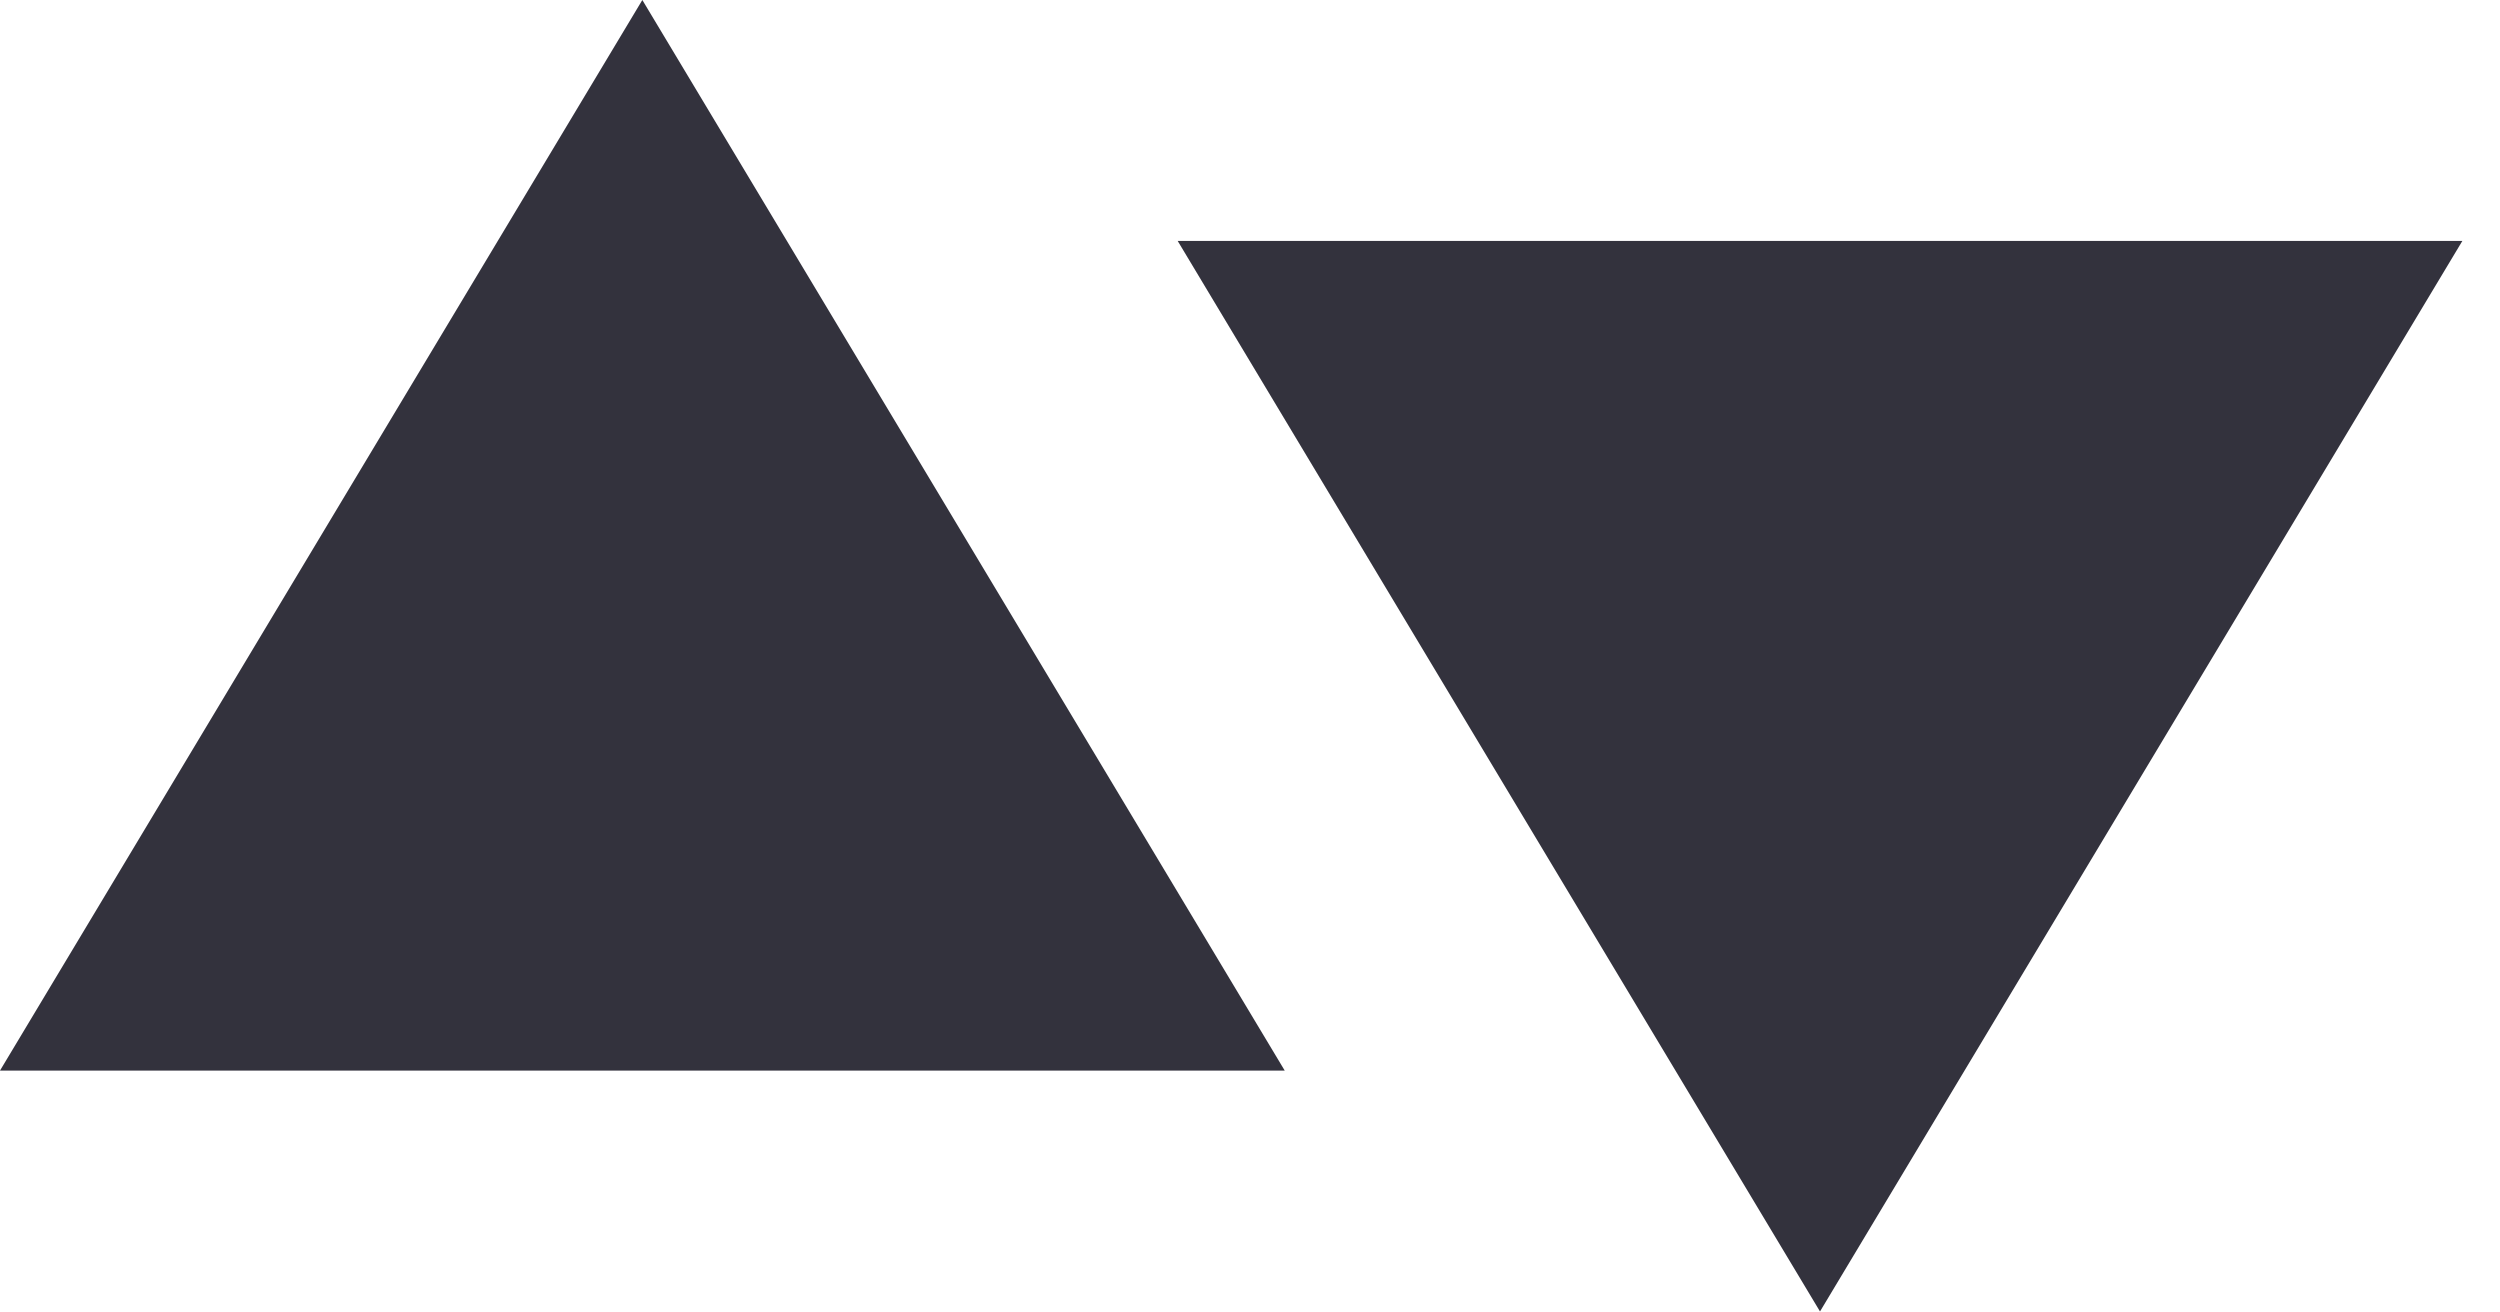
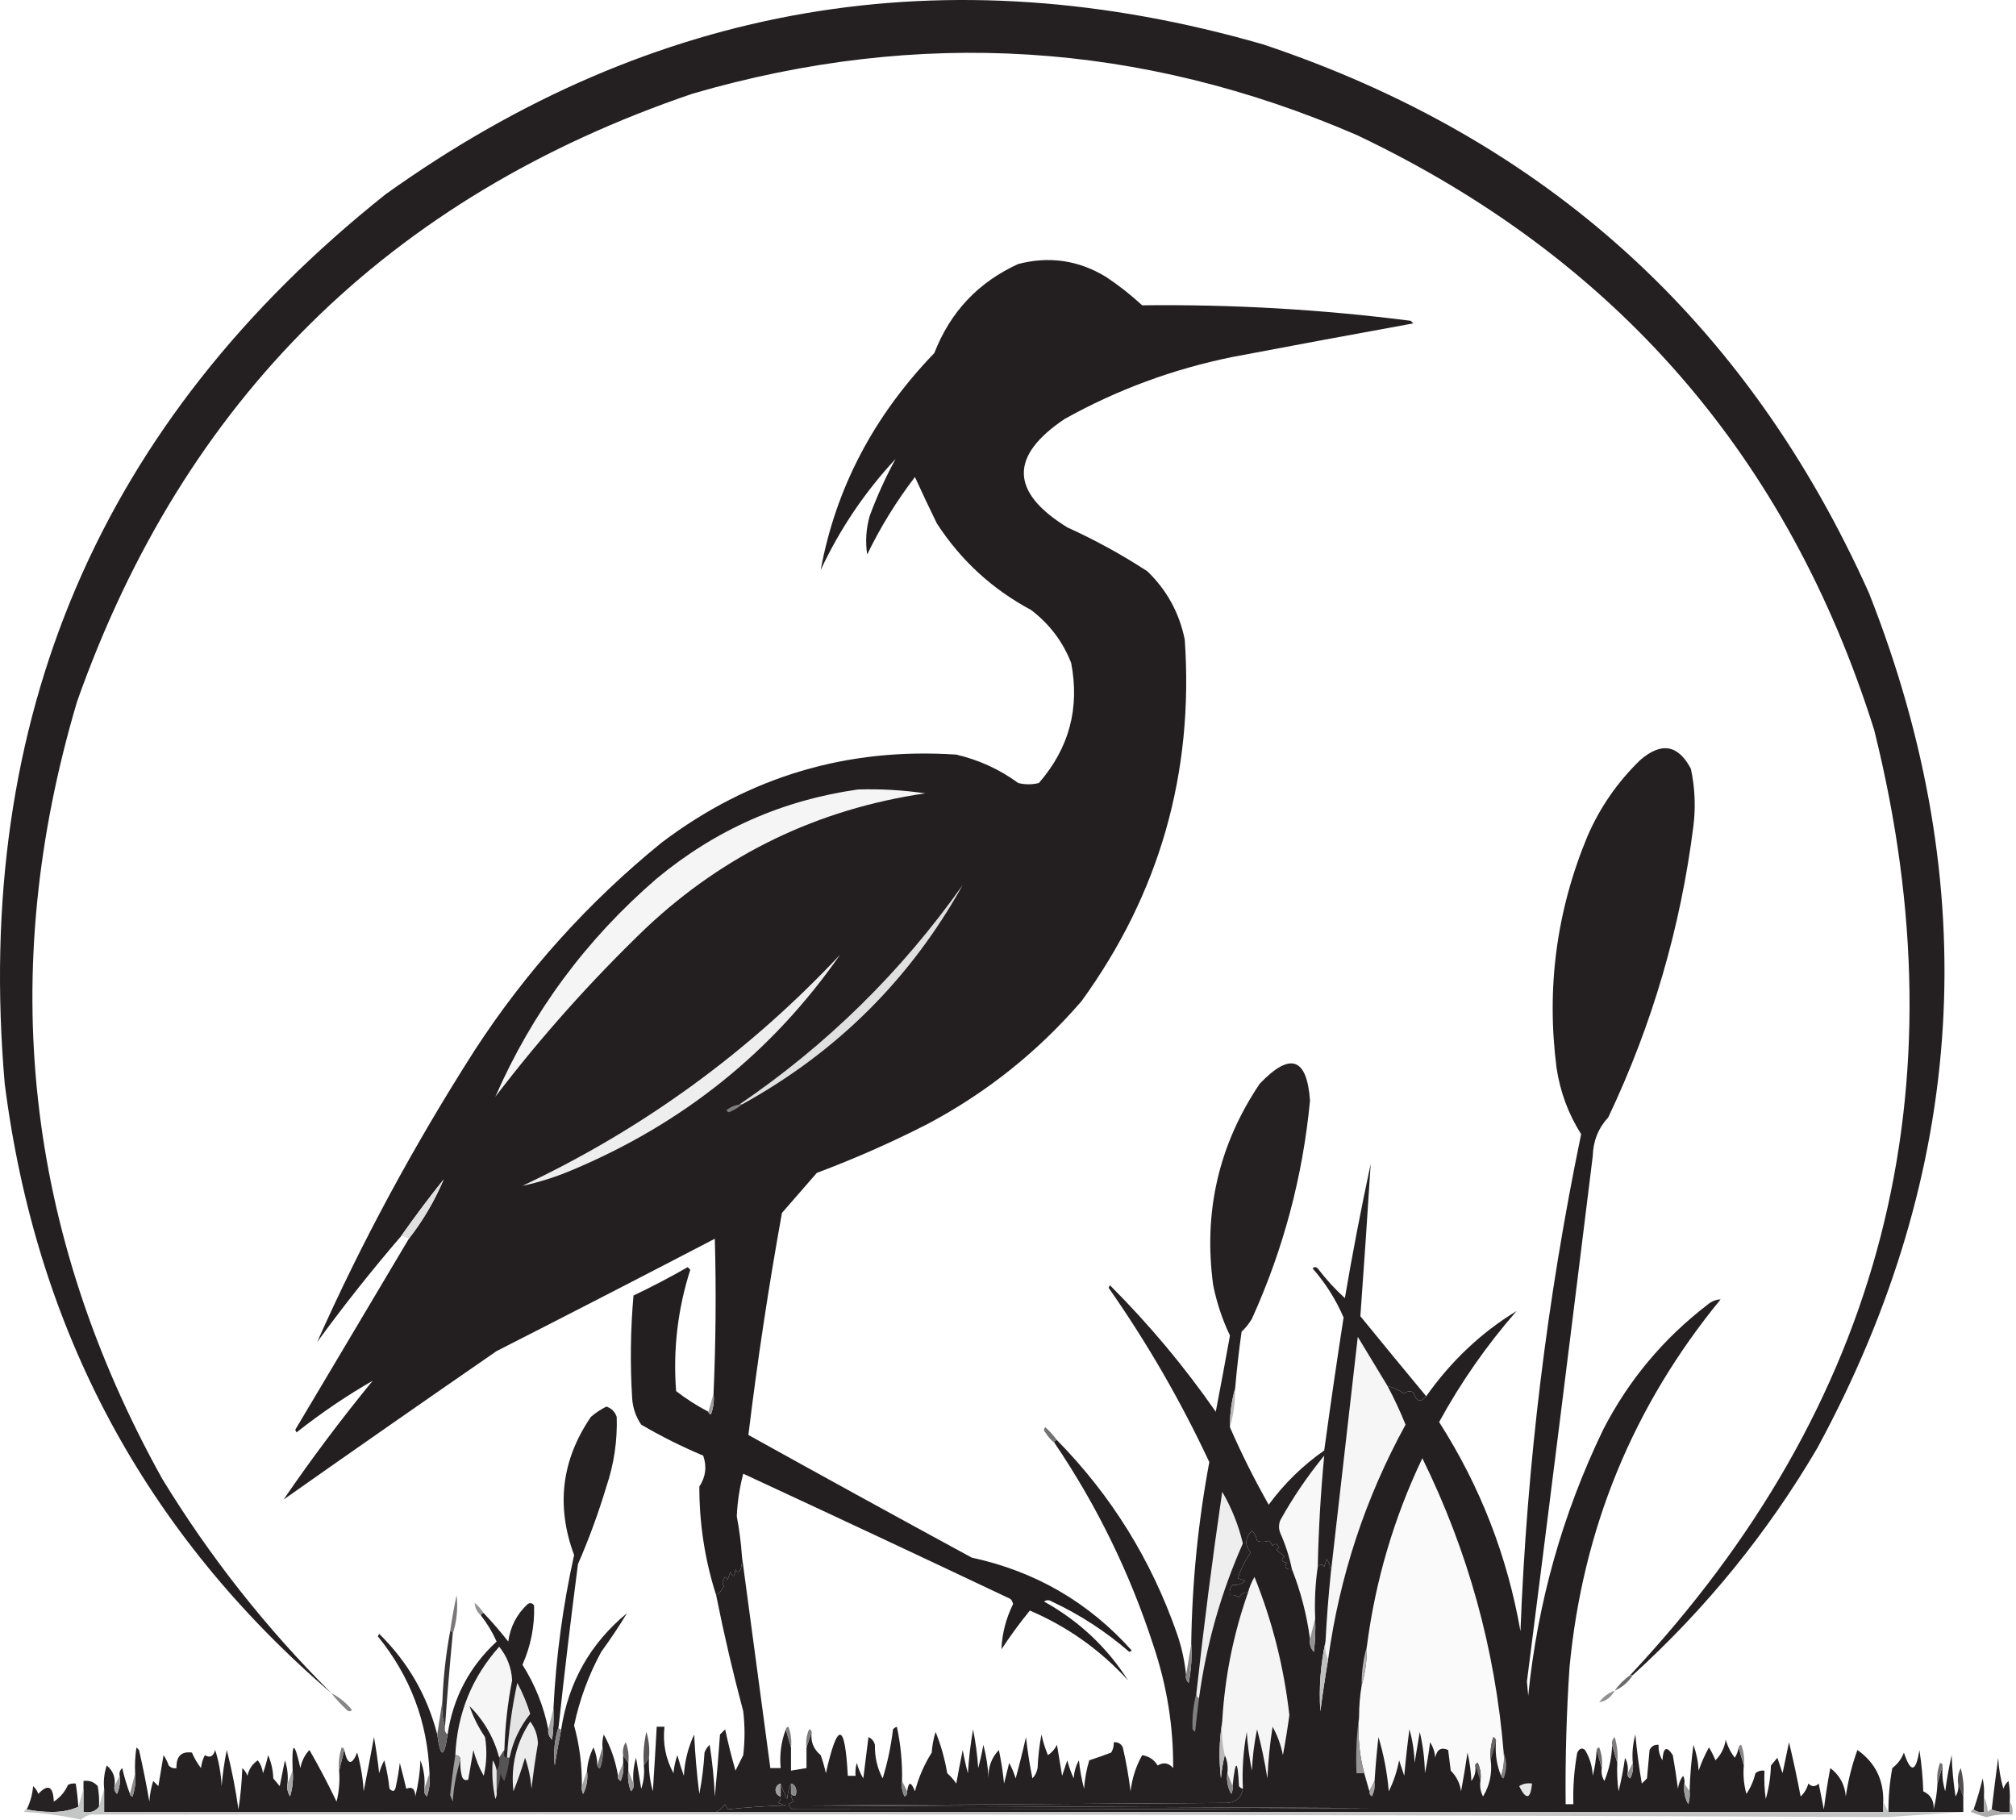
- <svg xmlns="http://www.w3.org/2000/svg" width="61" height="32">
-   <path fill="#33323D" fill-rule="evenodd" d="M60.082 5.878L44.408 32 28.735 5.878h31.347zM15.673 0l15.674 26.122H0L15.673 0z" />
+ <svg xmlns="http://www.w3.org/2000/svg" width="226" height="204" viewBox="0 0 226 204" fill="none">
+   <path fill-rule="evenodd" clip-rule="evenodd" d="M183.04 187.79C182.945 187.79 182.846 187.79 182.751 187.79C211.055 157.552 220.173 122.237 210.105 81.845C200.449 51.155 181.104 28.914 152.067 15.123C127.841 4.663 103.043 3.119 77.674 10.491C43.636 22.048 20.623 44.771 8.636 78.661C-0.387 109.043 2.797 138.086 18.189 165.79C23.534 174.544 29.855 182.553 37.149 189.816C16.25 171.86 4.044 149.088 0.531 121.502C-3.017 80.513 11.215 47.272 43.227 21.78C73.249 0.309 106.055 -5.287 141.646 4.991C173.268 15.579 195.895 36.083 209.526 66.503C222.483 99.349 220.552 131.287 203.737 162.317C198.15 171.836 191.252 180.327 183.04 187.79Z" fill="#242021" />
+   <path fill-rule="evenodd" clip-rule="evenodd" d="M83.174 174.474C83.22 174.966 83.172 175.449 83.029 175.922C82.836 176.308 82.643 176.308 82.45 175.922C82.346 176.803 82.153 176.9 81.871 176.211C81.775 176.501 81.678 176.79 81.582 177.08C81.485 176.983 81.389 176.886 81.292 176.79C80.97 177.155 80.922 177.493 81.148 177.803C80.956 178.243 80.666 178.58 80.279 178.816C79.022 174.89 78.395 170.837 78.398 166.659C79.113 165.57 79.257 164.412 78.832 163.185C76.435 162.18 74.12 161.022 71.885 159.712C71.291 158.847 70.953 157.882 70.871 156.817C70.63 152.954 70.679 149.094 71.016 145.238C73.088 144.251 75.115 143.189 77.095 142.054C77.192 142.15 77.288 142.247 77.385 142.343C75.97 146.776 75.44 151.311 75.793 155.948C76.933 156.832 78.139 157.604 79.411 158.264C79.428 158.421 79.525 158.518 79.7 158.554C79.984 157.805 80.08 157.033 79.99 156.238C80.245 150.45 80.293 144.661 80.135 138.87C72.004 143.104 63.85 147.301 55.675 151.462C47.689 156.974 39.729 162.522 31.794 168.106C34.894 163.57 38.222 159.131 41.78 154.791C38.89 156.442 36.044 158.372 33.241 160.58C33.193 160.484 33.144 160.387 33.096 160.29C37.348 153.134 41.594 145.994 45.833 138.87C47.442 136.806 48.744 134.587 49.74 132.212C48.075 134.292 46.483 136.415 44.964 138.58C41.679 142.399 38.543 146.355 35.556 150.449C40.494 139.338 46.38 128.435 53.214 117.739C58.972 108.889 65.968 101.122 74.2 94.437C83.967 87.065 94.966 83.784 107.2 84.595C109.738 85.189 112.053 86.25 114.147 87.779C114.919 87.972 115.691 87.972 116.463 87.779C119.851 83.884 121.057 79.398 120.081 74.319C119.15 71.937 117.654 69.959 115.594 68.385C111.246 66.063 107.724 62.831 105.029 58.688C104.178 56.953 103.358 55.216 102.568 53.477C100.496 56.18 98.711 59.075 97.213 62.161C96.996 60.693 97.092 59.246 97.502 57.819C98.336 55.577 99.301 53.455 100.397 51.451C96.954 55.15 94.156 59.299 92.003 63.898C93.691 54.741 97.936 46.636 104.739 39.583C106.536 34.964 109.672 31.635 114.147 29.596C117.634 28.69 120.915 29.172 123.989 31.043C125.423 31.994 126.773 33.056 128.041 34.227C138.12 34.106 148.153 34.685 158.146 35.964C158.241 36.061 158.34 36.157 158.435 36.254C151.676 37.481 144.923 38.735 138.173 40.017C131.528 41.363 125.256 43.679 119.357 46.964C113.153 51.12 113.25 55.173 119.647 59.122C122.777 60.541 125.768 62.182 128.62 64.043C130.811 66.157 132.21 68.713 132.817 71.713C133.844 86.674 129.984 100.183 121.239 112.239C116.347 117.905 110.606 122.488 104.016 125.989C99.969 128.061 95.82 129.894 91.568 131.488C90.266 132.984 88.963 134.48 87.661 135.975C86.161 144.253 84.907 152.551 83.897 160.869C92.221 165.489 100.567 170.073 108.936 174.619C116.058 176.153 122.041 179.627 126.883 185.04C126.787 185.088 126.69 185.136 126.594 185.185C123.973 182.904 121.078 181.023 117.91 179.54C117.62 179.347 117.331 179.347 117.042 179.54C120.961 181.725 124.097 184.668 126.449 188.369C123.337 184.964 119.67 182.359 115.449 180.553C114.32 181.94 113.259 183.388 112.265 184.895C112.337 183.132 112.771 181.444 113.568 179.829C113.526 179.606 113.43 179.413 113.278 179.251C103.305 174.529 93.318 169.849 83.319 165.211C82.909 166.768 82.668 168.36 82.595 169.988C82.88 171.471 83.073 172.967 83.174 174.474Z" fill="#231F20" />
+   <path fill-rule="evenodd" clip-rule="evenodd" d="M96.2 88.503C98.722 88.43 101.231 88.574 103.726 88.937C91.697 90.707 81.276 95.724 72.464 103.989C66.31 109.9 60.665 116.22 55.53 122.949C59.678 113.465 65.709 105.312 73.621 98.489C80.213 93.022 87.739 89.693 96.2 88.503Z" fill="#F5F5F5" />
+   <path fill-rule="evenodd" clip-rule="evenodd" d="M94.174 107.029C86.598 117.911 76.563 125.968 64.069 131.199C62.263 131.962 60.43 132.541 58.569 132.936C72.098 126.56 83.966 117.924 94.174 107.029Z" fill="#EFEEEE" />
+   <path fill-rule="evenodd" clip-rule="evenodd" d="M83.174 123.818C83.078 123.818 82.981 123.818 82.884 123.818C92.694 117.144 101.04 108.942 107.923 99.213C102.065 109.751 93.815 117.952 83.174 123.818Z" fill="#E0E0E0" />
+   <path fill-rule="evenodd" clip-rule="evenodd" d="M82.884 123.818C82.981 123.818 83.078 123.818 83.174 123.818C82.758 124.172 82.275 124.462 81.727 124.686C81.38 124.586 81.38 124.441 81.727 124.252C82.087 124.023 82.473 123.878 82.884 123.818Z" fill="#7E7D7E" />
+   <path fill-rule="evenodd" clip-rule="evenodd" d="M45.833 138.87C45.575 138.693 45.285 138.597 44.964 138.58C46.483 136.415 48.075 134.292 49.74 132.212C48.744 134.587 47.442 136.806 45.833 138.87Z" fill="#E1E0E0" />
+   <path fill-rule="evenodd" clip-rule="evenodd" d="M155.541 155.37C156.293 156.776 156.968 158.223 157.567 159.712C153.051 167.952 150.157 176.732 148.883 186.053C148.602 185.443 148.507 184.767 148.593 184.027C148.724 181.513 148.915 179.004 149.172 176.501C150.18 167.665 151.193 158.789 152.212 149.87C153.329 151.721 154.438 153.555 155.541 155.37Z" fill="#F6F6F6" />
+   <path fill-rule="evenodd" clip-rule="evenodd" d="M79.99 156.238C80.08 157.033 79.984 157.805 79.7 158.554C79.525 158.518 79.428 158.421 79.411 158.264C79.604 157.589 79.797 156.913 79.99 156.238Z" fill="#9D9B9C" />
+   <path fill-rule="evenodd" clip-rule="evenodd" d="M147.725 175.632C147.447 177.536 147.352 179.466 147.436 181.422C147.242 182.194 147.051 182.965 146.857 183.737C146.49 181.016 145.815 178.411 144.83 175.922C144.543 174.528 144.109 173.178 143.528 171.869C143.335 171.387 143.335 170.904 143.528 170.422C144.953 167.859 146.594 165.447 148.449 163.185C148.055 167.315 147.815 171.464 147.725 175.632Z" fill="#F8F8F8" />
+   <path fill-rule="evenodd" clip-rule="evenodd" d="M139.331 200.526C139.152 200.495 139.007 200.399 138.896 200.237C138.745 197.171 138.504 197.171 138.173 200.237C137.98 199.753 137.787 199.273 137.594 198.79C137.681 198.049 137.584 197.374 137.304 196.763C137.019 195.568 136.923 194.312 137.015 193C137.296 188.031 138.261 183.207 139.909 178.527C140.067 177.921 140.308 177.342 140.633 176.79C142.636 181.763 143.939 186.925 144.541 192.277C144.337 193.777 144.096 195.273 143.817 196.763C143.6 195.629 143.214 194.568 142.659 193.579C142.357 195.498 142.164 197.426 142.08 199.369C141.788 197.513 141.402 195.681 140.923 193.869C140.602 195.394 140.409 196.937 140.344 198.5C140.056 197.067 139.863 195.62 139.765 194.158C139.375 196.26 139.23 198.381 139.331 200.526Z" fill="#F6F5F6" />
+   <path fill-rule="evenodd" clip-rule="evenodd" d="M54.227 180.843C54.034 180.843 53.938 180.939 53.938 181.132C53.483 180.734 53.242 180.252 53.214 179.685C53.612 180.034 53.95 180.419 54.227 180.843Z" fill="#949394" />
+   <path fill-rule="evenodd" clip-rule="evenodd" d="M50.754 183.158C50.754 182.965 50.657 182.869 50.464 182.869C50.658 181.515 50.899 180.164 51.188 178.816C51.348 180.329 51.203 181.776 50.754 183.158Z" fill="#7A7879" />
+   <path fill-rule="evenodd" clip-rule="evenodd" d="M178.988 196.184C179.181 196.859 179.372 197.536 179.566 198.211C179.482 198.729 179.581 199.209 179.856 199.658C180.391 198.367 180.681 197.018 180.724 195.605C180.918 196.28 181.109 196.957 181.303 197.632C181.254 198.697 181.303 199.759 181.448 200.816C181.749 199.583 181.992 198.329 182.172 197.053C182.452 197.603 182.548 198.182 182.461 198.79C182.423 199.044 182.519 199.235 182.751 199.369C183.031 198.819 183.127 198.24 183.04 197.632C182.947 196.552 183.043 195.493 183.33 194.448C183.497 196.303 183.738 198.138 184.053 199.947C184.247 199.754 184.438 199.562 184.632 199.369C184.728 198.306 184.826 197.247 184.922 196.184C185.127 195.759 185.466 195.565 185.935 195.605C185.897 196.228 186.042 196.807 186.369 197.342C186.45 195.883 186.835 195.689 187.527 196.763C187.747 198.014 187.941 199.267 188.106 200.526C188.169 199.982 188.36 199.499 188.685 199.079C188.824 199.354 188.873 199.644 188.829 199.947C188.722 200.787 188.867 201.557 189.264 202.263C189.405 201.791 189.455 201.308 189.408 200.816C189.458 199.073 189.602 197.336 189.843 195.605C190.175 196.535 190.369 197.499 190.421 198.5C190.734 197.588 191.119 196.72 191.579 195.895C191.863 196.346 192.103 196.83 192.303 197.342C192.934 196.717 193.322 195.944 193.461 195.027C193.669 195.77 194.008 196.445 194.474 197.053C194.703 196.694 194.847 196.306 194.908 195.895C195.102 196.569 195.293 197.247 195.487 197.921C195.395 199.001 195.49 200.06 195.777 201.105C196.251 200.402 196.59 199.632 196.79 198.79C197.082 198.546 197.421 198.451 197.803 198.5C197.754 199.565 197.803 200.628 197.948 201.684C198.295 200.463 198.489 199.209 198.527 197.921C198.767 197.632 199.01 197.342 199.25 197.053C199.444 197.632 199.635 198.211 199.829 198.79C200.069 197.632 200.313 196.474 200.553 195.316C201.039 197.334 201.473 199.36 201.855 201.395C202.269 201.013 202.559 200.529 202.724 199.947C203.109 200.332 203.497 200.332 203.882 199.947C204.076 200.911 204.267 201.878 204.461 202.842C204.652 201.285 204.892 199.742 205.184 198.211C206.229 199.007 206.808 200.066 206.921 201.395C207.176 199.609 207.61 197.872 208.224 196.184C210.207 197.583 211.17 199.513 211.118 201.974C211.118 202.359 211.118 202.747 211.118 203.132C167.504 203.132 123.892 203.132 80.279 203.132C80.669 202.932 81.007 202.642 81.292 202.263C81.389 202.457 81.485 202.648 81.582 202.842C83.73 202.605 85.901 202.46 88.095 202.408C87.805 202.312 87.516 202.214 87.226 202.118C87.444 201.925 87.541 201.684 87.516 201.395C87.516 200.911 87.516 200.431 87.516 199.947C87.704 200.526 87.945 201.105 88.24 201.684C88.295 201.045 88.44 200.466 88.674 199.947C88.674 200.332 88.674 200.72 88.674 201.105C88.685 201.418 88.782 201.707 88.963 201.974C88.77 202.069 88.577 202.168 88.384 202.263C88.473 202.498 88.618 202.689 88.819 202.842C110.324 202.888 131.889 202.839 153.514 202.697C132.673 202.602 111.831 202.503 90.99 202.408C106.524 202.312 122.059 202.214 137.594 202.118C138.603 202.026 139.182 201.493 139.331 200.526C139.23 198.381 139.375 196.26 139.765 194.158C139.863 195.62 140.056 197.067 140.344 198.5C140.409 196.937 140.602 195.394 140.923 193.869C141.402 195.681 141.788 197.513 142.08 199.369C142.164 197.426 142.357 195.498 142.659 193.579C143.214 194.568 143.6 195.629 143.817 196.763C144.096 195.273 144.337 193.777 144.541 192.277C143.939 186.925 142.636 181.763 140.633 176.79C140.308 177.342 140.067 177.921 139.909 178.527C139.439 178.486 139.102 178.679 138.896 179.106C138.604 178.864 138.266 178.767 137.883 178.816C137.807 178.389 137.904 178.003 138.173 177.658C138.665 177.748 139.148 177.603 139.62 177.224C139.331 177.128 139.041 177.031 138.752 176.935C139.106 175.901 139.588 174.937 140.199 174.04C139.524 173.233 139.572 172.412 140.344 171.58C140.646 171.905 140.839 172.291 140.923 172.738C141.286 172.891 141.72 172.891 142.225 172.738C142.425 172.89 142.57 173.083 142.659 173.316C142.924 172.982 143.165 173.031 143.383 173.461C143.287 173.558 143.19 173.654 143.094 173.751C143.383 173.992 143.673 174.233 143.962 174.474C143.556 174.863 143.653 175.104 144.251 175.198C143.93 175.723 144.124 175.964 144.83 175.922C145.815 178.411 146.49 181.016 146.857 183.737C146.778 184.296 146.923 184.778 147.291 185.185C147.436 183.934 147.485 182.68 147.436 181.422C147.352 179.466 147.447 177.536 147.725 175.632C147.986 175.314 148.226 175.314 148.449 175.632C148.544 175.343 148.643 175.053 148.738 174.764C149.065 175.298 149.21 175.877 149.172 176.501C148.915 179.004 148.724 181.513 148.593 184.027C148.041 186.58 147.847 189.186 148.015 191.842C148.269 189.9 148.559 187.971 148.883 186.053C150.157 176.732 153.051 167.952 157.567 159.712C156.968 158.223 156.293 156.776 155.541 155.37C156.206 155.554 156.835 155.844 157.422 156.238C157.726 155.944 158.065 155.895 158.435 156.093C158.768 157.138 159.252 157.283 159.883 156.527C162.691 152.556 166.069 149.372 170.014 146.975C166.668 150.804 163.773 154.953 161.33 159.422C165.933 166.615 168.972 174.43 170.448 182.869C171.172 164.104 173.438 145.53 177.251 127.146C175.824 124.896 174.909 122.435 174.501 119.765C173.334 110.757 174.492 102.073 177.974 93.713C179.387 90.467 181.367 87.621 183.908 85.174C186.262 83.161 188.143 83.499 189.553 86.187C190.005 88.286 190.1 90.409 189.843 92.555C188.407 103.975 185.223 114.878 180.29 125.265C179.176 126.472 178.597 127.92 178.553 129.607C176.133 149.251 173.673 168.886 171.172 188.514C171.221 189.044 171.267 189.575 171.317 190.106C172.362 179.664 175.161 169.725 179.711 160.29C182.562 154.736 186.47 150.056 191.435 146.251C191.883 145.878 192.367 145.685 192.882 145.672C183.057 157.656 177.413 171.405 175.948 186.921C175.607 192.03 175.462 197.143 175.514 202.263C175.803 202.263 176.093 202.263 176.382 202.263C176.322 200.318 176.466 198.387 176.817 196.474C177.063 196.005 177.352 195.906 177.685 196.184C178.218 197.061 178.507 198.028 178.553 199.079C178.794 198.127 178.938 197.16 178.988 196.184Z" fill="#242021" />
+   <path fill-rule="evenodd" clip-rule="evenodd" d="M147.436 181.422C147.485 182.68 147.436 183.934 147.291 185.185C146.923 184.778 146.778 184.296 146.857 183.737C147.051 182.965 147.242 182.194 147.436 181.422Z" fill="#949293" />
+   <path fill-rule="evenodd" clip-rule="evenodd" d="M168.567 196.474C168.656 197.403 168.561 198.271 168.277 199.079C167.791 197.884 167.597 196.63 167.698 195.316C167.736 195.061 167.64 194.87 167.409 194.737C167.125 195.585 167.027 196.454 167.119 197.342C167.29 198.81 167.001 200.162 166.251 201.395C165.97 200.845 165.875 200.266 165.962 199.658C166.051 198.957 165.953 198.28 165.672 197.632C165.495 197.666 165.4 197.765 165.383 197.921C165.475 198.572 165.33 199.151 164.948 199.658C164.899 198.584 164.754 197.522 164.514 196.474C164.3 197.927 164.057 199.374 163.791 200.816C163.663 199.916 163.275 199.143 162.633 198.5C162.537 197.727 162.439 196.957 162.343 196.184C161.559 195.834 161.075 196.124 160.896 197.053C160.847 196.413 160.653 195.834 160.317 195.316C160.178 196.483 159.984 197.64 159.738 198.79C159.709 197.212 159.515 195.669 159.159 194.158C158.965 195.316 158.774 196.474 158.58 197.632C158.542 196.344 158.349 195.09 158.001 193.869C157.77 195.603 157.576 197.339 157.422 199.079C157.228 198.5 157.037 197.921 156.843 197.342C156.615 198.567 156.23 199.725 155.685 200.816C155.512 198.74 155.124 196.714 154.528 194.737C154.345 196.375 154.2 198.017 154.093 199.658C153.899 200.043 153.708 200.431 153.514 200.816C153.32 200.141 153.129 199.464 152.935 198.79C152.383 196.746 152.189 194.624 152.357 192.421C152.357 191.254 152.455 190.096 152.646 188.948C153.048 187.567 153.242 186.12 153.225 184.606C154.177 177.231 156.25 170.187 159.449 163.475C164.575 173.889 167.614 184.889 168.567 196.474Z" fill="#FAFAFA" />
+   <path fill-rule="evenodd" clip-rule="evenodd" d="M153.225 184.606C153.242 186.12 153.048 187.567 152.646 188.948C152.629 187.433 152.823 185.986 153.225 184.606Z" fill="#B4B2B3" />
+   <path fill-rule="evenodd" clip-rule="evenodd" d="M50.464 182.869C50.657 182.869 50.754 182.965 50.754 183.158C50.422 186.628 50.132 190.102 49.885 193.579C49.602 192.675 49.505 191.71 49.596 190.684C49.695 188.057 49.985 185.452 50.464 182.869Z" fill="#353334" />
+   <path fill-rule="evenodd" clip-rule="evenodd" d="M138.462 155.659C138.06 157.039 137.867 158.487 137.883 160.001C139.163 162.947 140.61 165.841 142.225 168.685C143.968 166.315 146.042 164.289 148.449 162.606C149.126 157.631 149.85 152.662 150.62 147.699C149.757 145.688 148.599 143.855 147.146 142.199C147.34 142.006 147.531 142.006 147.725 142.199C148.631 143.395 149.644 144.505 150.764 145.528C151.621 140.488 152.588 135.471 153.659 130.475C153.3 136.171 152.915 141.864 152.501 147.554C154.973 150.586 157.434 153.577 159.883 156.527C159.252 157.283 158.768 157.138 158.435 156.093C158.065 155.895 157.726 155.944 157.422 156.238C156.835 155.844 156.206 155.554 155.541 155.37C154.438 153.555 153.329 151.721 152.212 149.87C151.193 158.789 150.18 167.666 149.172 176.501C149.21 175.877 149.065 175.298 148.738 174.764C148.643 175.053 148.544 175.343 148.449 175.632C148.226 175.314 147.986 175.314 147.725 175.632C147.815 171.464 148.055 167.315 148.449 163.185C146.594 165.447 144.953 167.859 143.528 170.422C143.335 170.904 143.335 171.387 143.528 171.869C144.109 173.178 144.543 174.528 144.83 175.922C144.124 175.964 143.93 175.723 144.251 175.198C143.653 175.104 143.556 174.863 143.962 174.474C143.673 174.233 143.383 173.992 143.094 173.751C143.19 173.654 143.287 173.558 143.383 173.461C143.165 173.031 142.924 172.982 142.659 173.316C142.57 173.083 142.426 172.89 142.225 172.738C141.72 172.891 141.286 172.891 140.923 172.738C140.839 172.291 140.646 171.905 140.344 171.58C139.573 172.412 139.524 173.233 140.199 174.04C139.588 174.937 139.106 175.901 138.752 176.935C139.041 177.031 139.331 177.128 139.62 177.224C139.148 177.603 138.665 177.748 138.173 177.658C137.904 178.003 137.807 178.389 137.883 178.816C138.266 178.767 138.604 178.864 138.896 179.106C139.102 178.679 139.439 178.486 139.909 178.527C138.261 183.207 137.296 188.031 137.015 193C136.68 195.07 136.632 197.195 136.87 199.369C136.945 198.474 137.09 197.606 137.304 196.763C137.584 197.374 137.681 198.049 137.594 198.79C137.485 199.629 137.63 200.399 138.028 201.105C138.168 200.83 138.216 200.541 138.173 200.237C138.504 197.171 138.745 197.171 138.896 200.237C139.007 200.399 139.152 200.495 139.331 200.526C139.182 201.493 138.603 202.026 137.594 202.118C122.059 202.214 106.524 202.312 90.99 202.408C111.831 202.503 132.673 202.602 153.514 202.697C131.889 202.839 110.324 202.888 88.819 202.842C88.618 202.689 88.474 202.498 88.384 202.263C88.577 202.168 88.77 202.069 88.963 201.974C88.782 201.707 88.685 201.418 88.674 201.105C89.111 201.499 89.304 201.354 89.253 200.671C89.2 200.272 89.006 200.031 88.674 199.947C88.44 200.466 88.295 201.045 88.24 201.684C87.945 201.105 87.704 200.526 87.516 199.947C87.183 200.031 86.99 200.272 86.937 200.671C86.99 201.071 87.183 201.311 87.516 201.395C87.541 201.684 87.444 201.925 87.226 202.118C87.516 202.214 87.805 202.312 88.095 202.408C85.901 202.46 83.73 202.605 81.582 202.842C81.485 202.648 81.389 202.457 81.292 202.263C81.007 202.642 80.669 202.932 80.279 203.132C57.411 203.132 34.543 203.132 11.675 203.132C11.675 202.263 11.675 201.395 11.675 200.526C11.584 199.638 11.68 198.769 11.965 197.921C12.685 198.523 12.974 199.293 12.833 200.237C12.77 200.579 12.866 200.868 13.123 201.105C13.405 200.457 13.502 199.78 13.412 199.079C13.349 198.737 13.445 198.448 13.702 198.211C13.931 199.215 14.22 200.182 14.57 201.105C14.588 201.262 14.684 201.36 14.86 201.395C15.145 200.547 15.241 199.678 15.149 198.79C15.101 197.82 15.15 196.856 15.294 195.895C15.39 195.99 15.487 196.089 15.583 196.184C16.021 198.08 16.407 200.008 16.741 201.974C16.794 201.183 16.939 200.414 17.175 199.658C17.369 199.852 17.561 200.043 17.754 200.237C17.947 199.079 18.14 197.921 18.333 196.763C18.581 197.122 18.774 197.507 18.912 197.921C19.151 198.179 19.441 198.274 19.781 198.211C19.746 196.894 20.325 196.315 21.517 196.474C21.782 197.099 22.12 197.678 22.53 198.211C22.589 197.701 22.734 197.221 22.965 196.763C23.534 197.105 23.92 196.911 24.123 196.184C24.542 197.499 24.784 198.85 24.846 200.237C24.955 198.874 25.148 197.522 25.425 196.184C25.983 198.373 26.417 200.593 26.728 202.842C26.968 201.308 27.113 199.762 27.162 198.211C27.427 198.451 27.62 198.74 27.741 199.079C27.891 198.35 28.277 197.771 28.899 197.342C29.222 197.762 29.415 198.245 29.478 198.79C29.716 198.127 29.909 197.452 30.057 196.763C30.413 197.574 30.606 198.442 30.636 199.369C30.877 199.658 31.118 199.947 31.359 200.237C31.552 199.273 31.745 198.306 31.938 197.342C32.223 198.19 32.319 199.059 32.228 199.947C32.145 200.466 32.242 200.946 32.517 201.395C32.803 200.448 32.899 199.484 32.807 198.5C32.69 195.209 32.98 195.113 33.675 198.211C33.819 197.423 34.157 196.749 34.688 196.184C35.775 198.069 36.788 200 37.728 201.974C38.014 200.83 38.111 199.672 38.017 198.5C38.21 197.727 38.403 196.957 38.596 196.184C38.948 197.866 39.43 197.962 40.043 196.474C40.442 197.892 40.684 199.34 40.767 200.816C41.172 198.792 41.558 196.766 41.925 194.737C42.165 196.08 42.358 197.432 42.504 198.79C42.64 198.283 42.833 197.803 43.083 197.342C43.356 198.387 43.549 199.45 43.662 200.526C44.05 200.932 44.291 200.836 44.385 200.237C44.57 199.377 44.715 198.509 44.819 197.632C45.074 198.593 45.315 199.557 45.543 200.526C46.204 200.26 46.542 200.55 46.556 201.395C46.888 200.069 47.081 198.717 47.135 197.342C47.522 198.364 47.667 199.424 47.569 200.526C47.506 200.868 47.602 201.157 47.859 201.395C48.144 200.547 48.24 199.678 48.148 198.79C47.929 193.041 45.999 187.927 42.359 183.448C42.407 183.351 42.455 183.255 42.504 183.158C45.725 186.321 47.896 190.084 49.017 194.448C49.394 197.137 49.78 197.137 50.175 194.448C50.79 190.322 52.623 186.849 55.675 184.027C55.203 182.981 54.624 182.016 53.938 181.132C53.938 180.939 54.034 180.843 54.227 180.843C55.191 181.856 56.108 182.917 56.977 184.027C57.206 182.362 57.93 180.963 59.148 179.83C59.423 179.651 59.664 179.699 59.872 179.974C59.946 182.286 59.511 184.505 58.569 186.632C59.989 188.866 60.954 191.278 61.464 193.869C61.41 194.333 61.554 194.72 61.898 195.027C62.042 193.873 62.091 192.715 62.043 191.553C62.328 185.745 63.1 180.004 64.359 174.33C62.318 168.834 62.945 163.671 66.24 158.843C66.774 158.384 67.353 157.998 67.977 157.685C68.552 157.875 68.938 158.26 69.135 158.843C69.221 161.509 68.835 164.114 67.977 166.659C67.081 169.638 66.02 172.532 64.793 175.343C64.002 181.412 63.278 187.491 62.622 193.579C62.172 194.96 62.028 196.407 62.188 197.921C62.399 196.558 62.64 195.209 62.911 193.869C63.729 188.563 66.19 184.221 70.293 180.843C69.419 182.285 68.454 183.732 67.398 185.185C65.984 187.786 64.971 190.536 64.359 193.434C64.969 195.655 65.258 197.924 65.227 200.237C65.184 200.541 65.232 200.83 65.372 201.105C65.775 200.301 65.919 199.432 65.806 198.5C65.874 197.588 66.116 196.72 66.529 195.895C66.812 196.543 66.957 197.218 66.964 197.921C66.981 198.078 67.078 198.176 67.253 198.211C67.537 197.461 67.633 196.691 67.543 195.895C67.496 195.403 67.544 194.919 67.687 194.448C68.485 195.901 69.016 197.444 69.279 199.079C69.242 199.334 69.338 199.525 69.569 199.658C69.851 199.01 69.948 198.332 69.858 197.632C69.858 197.342 69.858 197.053 69.858 196.763C70.052 197.053 70.244 197.342 70.437 197.632C70.437 197.921 70.437 198.211 70.437 198.5C70.347 199.296 70.443 200.066 70.727 200.816C70.983 200.579 71.08 200.289 71.016 199.947C70.924 198.963 71.02 197.999 71.306 197.053C71.499 198.211 71.692 199.369 71.885 200.526C72.169 199.678 72.266 198.81 72.174 197.921C72.367 197.632 72.56 197.342 72.753 197.053C72.697 198.332 72.841 199.586 73.187 200.816C73.344 198.402 73.489 195.99 73.621 193.579C73.911 193.579 74.2 193.579 74.49 193.579C74.284 195.44 74.622 197.177 75.503 198.79C75.557 198.095 75.702 197.42 75.937 196.763C76.148 197.548 76.389 198.321 76.661 199.079C76.755 197.444 77.141 195.901 77.819 194.448C77.922 196.674 78.115 198.894 78.398 201.105C78.695 199.577 78.888 198.031 78.977 196.474C79.098 196.135 79.291 195.846 79.556 195.605C79.858 197.525 80.051 199.452 80.135 201.395C80.357 199.082 80.55 196.766 80.713 194.448C80.906 194.255 81.099 194.062 81.292 193.869C81.625 195.423 82.011 196.969 82.45 198.5C82.74 197.921 83.029 197.342 83.319 196.763C83.512 195.122 83.512 193.483 83.319 191.842C82.166 187.523 81.153 183.181 80.279 178.816C80.666 178.58 80.956 178.243 81.148 177.803C80.922 177.493 80.97 177.155 81.292 176.79C81.389 176.886 81.485 176.983 81.582 177.08C81.678 176.79 81.775 176.501 81.871 176.211C82.153 176.9 82.346 176.803 82.45 175.922C82.643 176.308 82.836 176.308 83.029 175.922C83.172 175.449 83.22 174.966 83.174 174.474C84.233 182.353 85.294 190.265 86.358 198.211C86.744 198.211 87.13 198.211 87.516 198.211C87.376 196.688 87.569 195.241 88.095 193.869C88.288 194.544 88.481 195.22 88.674 195.895C88.674 196.763 88.674 197.632 88.674 198.5C89.253 198.405 89.832 198.306 90.411 198.211C90.411 197.438 90.411 196.668 90.411 195.895C90.604 195.316 90.796 194.737 90.99 194.158C90.846 195.218 91.183 196.086 92.003 196.763C92.241 197.426 92.434 198.101 92.582 198.79C93.902 192.937 94.722 193.034 95.042 199.079C95.332 199.079 95.621 199.079 95.91 199.079C95.864 198.587 95.912 198.104 96.055 197.632C96.212 198.248 96.454 198.827 96.779 199.369C96.972 197.826 97.165 196.28 97.358 194.737C97.734 194.908 97.975 195.197 98.082 195.605C98.05 196.96 98.339 198.214 98.95 199.369C99.5 197.574 99.886 195.742 100.108 193.869C100.228 193.736 100.372 193.64 100.542 193.579C100.974 195.582 101.167 197.609 101.121 199.658C101.034 200.266 101.131 200.845 101.41 201.395C101.641 201.262 101.738 201.071 101.7 200.816C101.846 199.704 102.135 199.704 102.568 200.816C102.979 199.256 103.607 197.808 104.45 196.474C104.502 195.684 104.647 194.914 104.884 194.158C105.48 195.637 105.914 197.18 106.187 198.79C106.578 199.134 106.916 199.519 107.2 199.947C107.43 198.691 107.672 197.435 107.923 196.184C108.079 197.061 108.272 197.93 108.502 198.79C108.609 197.14 108.802 195.498 109.081 193.869C109.369 195.302 109.562 196.749 109.66 198.211C109.89 197.351 110.083 196.483 110.239 195.605C110.565 196.836 110.758 198.089 110.818 199.369C110.758 198.127 111.144 197.064 111.976 196.184C112.24 197.426 112.433 198.682 112.555 199.947C112.748 199.175 112.941 198.405 113.134 197.632C113.428 198.176 113.67 198.755 113.857 199.369C114.28 197.834 114.666 196.291 115.015 194.737C115.188 196.303 115.43 197.846 115.739 199.369C116.041 199.044 116.234 198.656 116.318 198.211C116.368 196.946 116.512 195.692 116.752 194.448C116.927 195.258 117.168 196.031 117.476 196.763C117.912 196.474 118.25 196.086 118.489 195.605C118.682 196.763 118.875 197.921 119.068 199.079C119.261 198.5 119.454 197.921 119.647 197.342C119.827 198.057 120.069 198.732 120.37 199.369C120.411 198.633 120.604 197.956 120.949 197.342C121.062 198.419 121.255 199.481 121.528 200.526C121.604 199.441 121.797 198.379 122.107 197.342C122.93 197.076 123.75 196.786 124.568 196.474C124.784 196.115 124.88 195.73 124.857 195.316C125.327 195.275 125.665 195.469 125.87 195.895C126.246 197.516 126.536 199.157 126.739 200.816C126.907 199.366 127.342 198.014 128.041 196.763C128.808 196.888 129.386 197.273 129.778 197.921C130.43 197.528 131.009 197.623 131.515 198.211C131.547 193.579 130.824 189.044 129.344 184.606C126.701 176.425 122.986 168.802 118.199 161.738C118.199 161.545 118.296 161.448 118.489 161.448C124.587 167.656 129.073 174.893 131.949 183.158C132.47 184.661 132.807 186.205 132.962 187.79C132.899 188.13 132.995 188.419 133.252 188.658C133.539 187.224 133.636 185.776 133.541 184.316C133.634 177.455 134.309 170.652 135.567 163.909C132.355 157.046 128.592 150.533 124.278 144.37C124.327 144.273 124.375 144.177 124.423 144.08C128.815 148.47 132.771 153.198 136.291 158.264C136.837 155.421 137.368 152.575 137.883 149.725C137.03 147.936 136.402 146.054 136.002 144.08C134.885 135.861 136.622 128.335 141.212 121.502C144.626 117.915 146.508 118.542 146.857 123.383C146.045 131.897 143.874 140.051 140.344 147.843C140.027 148.379 139.641 148.861 139.186 149.291C138.887 151.41 138.646 153.533 138.462 155.659Z" fill="#252122" />
+   <path fill-rule="evenodd" clip-rule="evenodd" d="M133.541 184.316C133.636 185.776 133.539 187.224 133.252 188.658C132.995 188.419 132.899 188.13 132.962 187.79C133.155 186.632 133.348 185.474 133.541 184.316Z" fill="#858384" />
+   <path fill-rule="evenodd" clip-rule="evenodd" d="M56.543 196.184C56.35 196.474 56.157 196.763 55.964 197.053C55.379 194.821 54.269 192.891 52.635 191.263C53.04 192.46 53.619 193.618 54.372 194.737C54.612 196.193 54.563 197.64 54.227 199.079C53.71 198.173 53.324 197.209 53.069 196.184C52.867 197.307 52.675 198.416 52.49 199.513C52.13 199.646 51.889 199.502 51.767 199.079C51.623 198.509 51.575 197.93 51.622 197.342C51.622 196.957 51.429 196.763 51.043 196.763C51.256 192.098 52.896 188.045 55.964 184.606C56.853 185.708 57.336 186.962 57.411 188.369C56.908 190.95 56.618 193.555 56.543 196.184Z" fill="#F6F6F6" />
+   <path fill-rule="evenodd" clip-rule="evenodd" d="M134.41 190.395C134.167 190.296 134.07 190.103 134.12 189.816C134.95 182.272 135.914 174.746 137.015 167.238C138.069 169.049 138.841 170.979 139.33 173.027C136.869 178.579 135.229 184.368 134.41 190.395Z" fill="#EFEEEE" />
+   <path fill-rule="evenodd" clip-rule="evenodd" d="M118.489 161.448C118.296 161.448 118.199 161.545 118.199 161.738C117.799 161.427 117.461 161.041 117.186 160.58C116.993 160.387 116.993 160.194 117.186 160.001C117.68 160.446 118.115 160.928 118.489 161.448Z" fill="#747373" />
+   <path fill-rule="evenodd" clip-rule="evenodd" d="M138.462 155.659C138.478 157.173 138.285 158.621 137.883 160.001C137.867 158.487 138.06 157.039 138.462 155.659Z" fill="#BBB9BA" />
+   <path fill-rule="evenodd" clip-rule="evenodd" d="M148.593 184.027C148.507 184.767 148.602 185.443 148.883 186.053C148.559 187.971 148.269 189.9 148.015 191.842C147.847 189.186 148.041 186.58 148.593 184.027Z" fill="#BFBFBF" />
+   <path fill-rule="evenodd" clip-rule="evenodd" d="M182.751 187.79C182.846 187.79 182.945 187.79 183.04 187.79C182.536 188.584 181.862 189.163 181.014 189.527C181.497 188.851 182.076 188.272 182.751 187.79Z" fill="#6C6B6C" />
+   <path fill-rule="evenodd" clip-rule="evenodd" d="M57.122 197.053C57.026 197.053 56.929 197.053 56.832 197.053C57.007 194.225 57.393 191.427 57.99 188.658C58.585 189.766 59.067 190.924 59.438 192.132C58.275 193.589 57.503 195.229 57.122 197.053Z" fill="#E5E4E4" />
+   <path fill-rule="evenodd" clip-rule="evenodd" d="M37.149 189.816C38.035 190.265 38.807 190.892 39.464 191.698C39.271 191.891 39.078 191.891 38.885 191.698C38.232 191.095 37.654 190.467 37.149 189.816Z" fill="#868686" />
+   <path fill-rule="evenodd" clip-rule="evenodd" d="M181.014 189.527C180.614 190.271 180.035 190.706 179.277 190.829C179.743 190.214 180.322 189.779 181.014 189.527Z" fill="#919090" />
+   <path fill-rule="evenodd" clip-rule="evenodd" d="M59.438 193C59.978 193.702 60.267 194.523 60.306 195.461C60.018 197.143 59.777 198.83 59.582 200.526C59.488 199.334 59.247 198.176 58.859 197.053C58.482 198.338 58.048 199.594 57.556 200.816C57.246 197.97 57.874 195.365 59.438 193Z" fill="#ECECEC" />
+   <path fill-rule="evenodd" clip-rule="evenodd" d="M134.12 189.816C134.07 190.103 134.167 190.296 134.41 190.395C134.255 191.645 134.11 192.899 133.975 194.158C133.879 194.062 133.782 193.965 133.686 193.869C133.633 192.465 133.778 191.115 134.12 189.816Z" fill="#807F7F" />
+   <path fill-rule="evenodd" clip-rule="evenodd" d="M62.043 191.553C62.091 192.715 62.042 193.873 61.898 195.027C61.554 194.72 61.409 194.333 61.464 193.869C61.657 193.097 61.85 192.325 62.043 191.553Z" fill="#A9A8A8" />
+   <path fill-rule="evenodd" clip-rule="evenodd" d="M49.596 190.684C49.505 191.71 49.602 192.675 49.885 193.579C49.817 193.953 49.913 194.242 50.175 194.448C49.78 197.137 49.394 197.137 49.017 194.448C49.21 193.193 49.403 191.939 49.596 190.684Z" fill="#666465" />
+   <path fill-rule="evenodd" clip-rule="evenodd" d="M181.303 197.632C181.109 196.957 180.918 196.28 180.724 195.605C180.661 195.264 180.756 194.974 181.014 194.737C181.3 195.684 181.396 196.648 181.303 197.632Z" fill="#7E7C7D" />
+   <path fill-rule="evenodd" clip-rule="evenodd" d="M88.095 193.869C88.112 193.711 88.209 193.615 88.384 193.579C88.668 194.328 88.764 195.099 88.674 195.895C88.481 195.22 88.288 194.544 88.095 193.869Z" fill="#7F7D7E" />
+   <path fill-rule="evenodd" clip-rule="evenodd" d="M90.99 194.158C90.796 194.737 90.604 195.316 90.411 195.895C90.321 195.194 90.418 194.518 90.7 193.869C90.876 193.905 90.972 194.001 90.99 194.158Z" fill="#7F7E7E" />
+   <path fill-rule="evenodd" clip-rule="evenodd" d="M70.437 197.632C70.244 197.342 70.051 197.053 69.858 196.763C69.776 196.245 69.872 195.765 70.148 195.316C70.431 196.066 70.528 196.836 70.437 197.632Z" fill="#636162" />
+   <path fill-rule="evenodd" clip-rule="evenodd" d="M72.753 197.053C72.56 197.342 72.367 197.632 72.174 197.921C72.08 196.653 72.176 195.397 72.464 194.158C72.749 195.105 72.846 196.069 72.753 197.053Z" fill="#585657" />
+   <path fill-rule="evenodd" clip-rule="evenodd" d="M62.622 193.579C62.622 193.772 62.718 193.869 62.911 193.869C62.64 195.209 62.398 196.558 62.188 197.921C62.028 196.407 62.172 194.96 62.622 193.579Z" fill="#848283" />
+   <path fill-rule="evenodd" clip-rule="evenodd" d="M152.357 192.421C152.189 194.624 152.383 196.746 152.935 198.79C152.646 198.79 152.357 198.79 152.067 198.79C151.974 196.613 152.07 194.49 152.357 192.421Z" fill="#969495" />
+   <path fill-rule="evenodd" clip-rule="evenodd" d="M137.015 193C136.923 194.312 137.019 195.568 137.304 196.763C137.09 197.606 136.945 198.474 136.87 199.369C136.632 197.195 136.68 195.07 137.015 193Z" fill="#BBB9BA" />
+   <path fill-rule="evenodd" clip-rule="evenodd" d="M167.698 195.316C167.504 195.99 167.313 196.668 167.119 197.342C167.027 196.454 167.125 195.585 167.409 194.737C167.64 194.87 167.736 195.061 167.698 195.316Z" fill="#666465" />
+   <path fill-rule="evenodd" clip-rule="evenodd" d="M194.908 195.895C194.926 195.739 195.021 195.64 195.198 195.605C195.481 196.355 195.577 197.125 195.487 197.921C195.293 197.247 195.102 196.569 194.908 195.895Z" fill="#888687" />
+   <path fill-rule="evenodd" clip-rule="evenodd" d="M67.543 195.895C67.633 196.691 67.537 197.461 67.253 198.211C67.078 198.176 66.981 198.077 66.964 197.921C67.157 197.247 67.35 196.569 67.543 195.895Z" fill="#747272" />
+   <path fill-rule="evenodd" clip-rule="evenodd" d="M178.988 196.184C179.005 196.028 179.1 195.93 179.277 195.895C179.561 196.645 179.656 197.415 179.566 198.211C179.373 197.536 179.181 196.859 178.988 196.184Z" fill="#6E6C6D" />
+   <path fill-rule="evenodd" clip-rule="evenodd" d="M38.596 196.184C38.403 196.957 38.21 197.727 38.017 198.5C37.925 197.611 38.022 196.743 38.306 195.895C38.482 195.93 38.579 196.028 38.596 196.184Z" fill="#807E7F" />
+   <path fill-rule="evenodd" clip-rule="evenodd" d="M56.543 196.184C56.444 196.778 56.541 197.067 56.832 197.053C56.929 197.053 57.025 197.053 57.122 197.053C57.022 197.939 56.829 198.807 56.543 199.658C56.325 199.403 56.181 199.114 56.109 198.79C56.055 199.525 55.91 200.199 55.675 200.816C55.675 200.043 55.675 199.273 55.675 198.5C55.95 198.089 56.046 197.606 55.964 197.053C56.157 196.763 56.35 196.474 56.543 196.184Z" fill="#565455" />
+   <path fill-rule="evenodd" clip-rule="evenodd" d="M69.858 197.632C69.948 198.332 69.851 199.01 69.569 199.658C69.338 199.525 69.242 199.334 69.279 199.079C69.472 198.596 69.665 198.115 69.858 197.632Z" fill="#9A9899" />
+   <path fill-rule="evenodd" clip-rule="evenodd" d="M168.567 196.474C168.946 197.397 168.946 198.361 168.567 199.369C168.39 199.334 168.295 199.235 168.277 199.079C168.561 198.271 168.656 197.403 168.567 196.474Z" fill="#828081" />
+   <path fill-rule="evenodd" clip-rule="evenodd" d="M55.675 198.5C55.675 199.273 55.675 200.043 55.675 200.816C55.718 201.12 55.67 201.409 55.53 201.684C55.217 200.246 55.12 198.798 55.24 197.342C55.469 197.701 55.614 198.089 55.675 198.5Z" fill="#E8E7E7" />
+   <path fill-rule="evenodd" clip-rule="evenodd" d="M183.04 197.632C183.127 198.24 183.031 198.819 182.751 199.369C182.519 199.235 182.424 199.044 182.461 198.79C182.655 198.405 182.846 198.017 183.04 197.632Z" fill="#939192" />
+   <path fill-rule="evenodd" clip-rule="evenodd" d="M165.383 197.921C165.4 197.765 165.495 197.666 165.672 197.632C165.953 198.28 166.051 198.957 165.962 199.658C165.768 199.079 165.577 198.5 165.383 197.921Z" fill="#656364" />
+   <path fill-rule="evenodd" clip-rule="evenodd" d="M220.092 201.395C219.898 200.911 219.707 200.431 219.513 199.947C219.426 199.34 219.522 198.761 219.802 198.211C220.089 199.256 220.184 200.315 220.092 201.395Z" fill="#514F50" />
+   <path fill-rule="evenodd" clip-rule="evenodd" d="M32.807 198.5C32.899 199.484 32.803 200.448 32.517 201.395C32.242 200.946 32.145 200.466 32.228 199.947C32.421 199.464 32.614 198.984 32.807 198.5Z" fill="#A7A7A7" />
+   <path fill-rule="evenodd" clip-rule="evenodd" d="M137.594 198.79C137.787 199.273 137.98 199.754 138.173 200.237C138.216 200.541 138.168 200.83 138.028 201.105C137.63 200.399 137.485 199.629 137.594 198.79Z" fill="#8E8C8D" />
+   <path fill-rule="evenodd" clip-rule="evenodd" d="M70.437 198.5C70.63 198.984 70.823 199.464 71.016 199.947C71.08 200.289 70.983 200.578 70.727 200.816C70.443 200.066 70.347 199.296 70.437 198.5Z" fill="#9B999A" />
+   <path fill-rule="evenodd" clip-rule="evenodd" d="M87.516 199.947C87.516 200.431 87.516 200.911 87.516 201.395C87.183 201.311 86.99 201.071 86.937 200.671C86.99 200.272 87.183 200.031 87.516 199.947Z" fill="#9F9D9E" />
+   <path fill-rule="evenodd" clip-rule="evenodd" d="M88.674 199.947C89.006 200.031 89.199 200.272 89.253 200.671C89.304 201.354 89.111 201.499 88.674 201.105C88.674 200.72 88.674 200.332 88.674 199.947Z" fill="#8A898A" />
+   <path fill-rule="evenodd" clip-rule="evenodd" d="M170.303 200.237C170.715 199.962 171.198 199.866 171.751 199.947C171.571 201.728 171.091 201.823 170.303 200.237Z" fill="#E8E7E8" />
+   <path fill-rule="evenodd" clip-rule="evenodd" d="M13.412 199.079C13.502 199.78 13.405 200.457 13.123 201.105C12.866 200.868 12.77 200.578 12.833 200.237C13.026 199.852 13.219 199.464 13.412 199.079Z" fill="#A4A2A3" />
+   <path fill-rule="evenodd" clip-rule="evenodd" d="M48.148 198.79C48.24 199.678 48.144 200.547 47.859 201.395C47.602 201.157 47.506 200.868 47.569 200.526C47.763 199.947 47.955 199.369 48.148 198.79Z" fill="#908E8F" />
+   <path fill-rule="evenodd" clip-rule="evenodd" d="M65.806 198.5C65.919 199.432 65.775 200.301 65.372 201.105C65.232 200.83 65.184 200.541 65.227 200.237C65.42 199.658 65.613 199.079 65.806 198.5Z" fill="#A6A5A6" />
+   <path fill-rule="evenodd" clip-rule="evenodd" d="M101.121 199.658C101.314 200.043 101.507 200.431 101.7 200.816C101.738 201.071 101.641 201.262 101.41 201.395C101.131 200.845 101.034 200.266 101.121 199.658Z" fill="#898889" />
+   <path fill-rule="evenodd" clip-rule="evenodd" d="M154.093 199.658C154.18 200.266 154.085 200.845 153.804 201.395C153.572 201.262 153.477 201.071 153.514 200.816C153.708 200.431 153.899 200.043 154.093 199.658Z" fill="#A7A5A6" />
+   <path fill-rule="evenodd" clip-rule="evenodd" d="M217.197 199.947C217.391 199.273 217.582 198.596 217.776 197.921C217.684 198.905 217.779 199.869 218.066 200.816C218.242 199.444 218.485 198.092 218.789 196.763C218.838 198.315 218.983 199.861 219.223 201.395C219.498 200.946 219.597 200.466 219.513 199.947C219.707 200.431 219.898 200.911 220.092 201.395C220.092 201.974 220.092 202.553 220.092 203.132C217.293 203.132 214.496 203.132 211.697 203.132C211.689 201.479 211.833 199.837 212.132 198.211C212.737 197.753 213.171 197.174 213.434 196.474C214.201 198.801 214.78 198.703 215.171 196.184C215.411 197.719 215.556 199.264 215.605 200.816C216.442 201.204 216.827 201.881 216.763 202.842C217.003 201.89 217.148 200.923 217.197 199.947Z" fill="#242122" />
+   <path fill-rule="evenodd" clip-rule="evenodd" d="M217.776 197.921C217.582 198.596 217.391 199.273 217.197 199.947C217.107 199.151 217.203 198.381 217.487 197.632C217.663 197.666 217.759 197.765 217.776 197.921Z" fill="#6F6D6E" />
+   <path fill-rule="evenodd" clip-rule="evenodd" d="M51.043 196.763C51.429 196.763 51.622 196.957 51.622 197.342C51.149 198.772 50.859 200.315 50.754 201.974C50.657 201.733 50.56 201.49 50.464 201.25C50.621 199.707 50.814 198.214 51.043 196.763Z" fill="#9E9D9D" />
+   <path fill-rule="evenodd" clip-rule="evenodd" d="M15.149 198.79C15.241 199.678 15.145 200.547 14.86 201.395C14.684 201.36 14.588 201.262 14.57 201.105C14.763 200.332 14.956 199.562 15.149 198.79Z" fill="#8C8B8C" />
+   <path fill-rule="evenodd" clip-rule="evenodd" d="M225.302 201.974C225.302 202.359 225.302 202.747 225.302 203.132C224.561 203.218 223.887 203.123 223.276 202.842C223.505 200.914 223.745 198.984 224 197.053C224.066 198.234 224.26 199.392 224.579 200.526C224.7 200.188 224.894 199.898 225.158 199.658C225.302 200.425 225.349 201.195 225.302 201.974Z" fill="#262223" />
+   <path fill-rule="evenodd" clip-rule="evenodd" d="M188.829 199.947C189.023 200.237 189.214 200.526 189.408 200.816C189.455 201.308 189.405 201.791 189.264 202.263C188.867 201.557 188.722 200.787 188.829 199.947Z" fill="#9D9C9D" />
+   <path fill-rule="evenodd" clip-rule="evenodd" d="M8.781 202.553C7.933 202.935 6.969 203.129 5.886 203.132C4.868 203.132 3.903 203.036 2.992 202.842C3.394 202.037 3.635 201.169 3.715 200.237C3.98 200.477 4.173 200.767 4.294 201.105C5.385 199.95 5.963 200.24 6.031 201.974C6.75 201.496 7.28 200.871 7.623 200.092C7.897 199.953 8.187 199.904 8.491 199.947C8.625 200.81 8.722 201.679 8.781 202.553Z" fill="#262223" />
+   <path fill-rule="evenodd" clip-rule="evenodd" d="M222.408 201.395C222.408 201.974 222.408 202.553 222.408 203.132C221.944 203.21 221.559 203.111 221.25 202.842C221.638 201.733 221.976 200.576 222.263 199.369C222.408 200.037 222.454 200.712 222.408 201.395Z" fill="#292627" />
+   <path fill-rule="evenodd" clip-rule="evenodd" d="M11.097 202.553C10.686 203.077 10.107 203.268 9.36 203.132C9.36 202.263 9.36 201.395 9.36 200.526C9.36 200.237 9.36 199.947 9.36 199.658C10.003 199.565 10.534 199.756 10.952 200.237C11.096 201.004 11.144 201.774 11.097 202.553Z" fill="#272425" />
+   <path fill-rule="evenodd" clip-rule="evenodd" d="M222.408 201.395C222.642 201.913 222.787 202.492 222.842 203.132C222.952 202.969 223.097 202.874 223.276 202.842C223.887 203.123 224.561 203.218 225.302 203.132C225.302 202.747 225.302 202.359 225.302 201.974C225.577 202.385 225.673 202.868 225.592 203.421C224.605 203.349 223.641 203.444 222.697 203.711C222.107 203.554 221.528 203.36 220.96 203.132C220.995 202.955 221.093 202.859 221.25 202.842C221.559 203.111 221.944 203.21 222.408 203.132C222.408 202.553 222.408 201.974 222.408 201.395Z" fill="#ADACAC" />
+   <path fill-rule="evenodd" clip-rule="evenodd" d="M9.36 200.526C9.36 201.395 9.36 202.263 9.36 203.132C10.107 203.268 10.686 203.077 11.097 202.553C11.29 201.878 11.482 201.201 11.675 200.526C11.675 201.395 11.675 202.263 11.675 203.132C34.543 203.132 57.411 203.132 80.279 203.132C123.892 203.132 167.504 203.132 211.118 203.132C211.118 202.747 211.118 202.359 211.118 201.974C211.312 202.359 211.503 202.747 211.697 203.132C214.496 203.132 217.293 203.132 220.092 203.132C217.272 203.328 214.427 203.519 211.553 203.711C144.438 203.421 77.329 203.326 10.228 203.421C9.781 203.505 9.395 203.699 9.07 204C6.999 203.54 4.876 203.25 2.702 203.132C2.738 202.955 2.834 202.859 2.991 202.842C3.903 203.036 4.868 203.132 5.886 203.132C6.968 203.129 7.933 202.935 8.781 202.553C8.974 201.878 9.167 201.201 9.36 200.526Z" fill="#C4C6C5" />
</svg>
